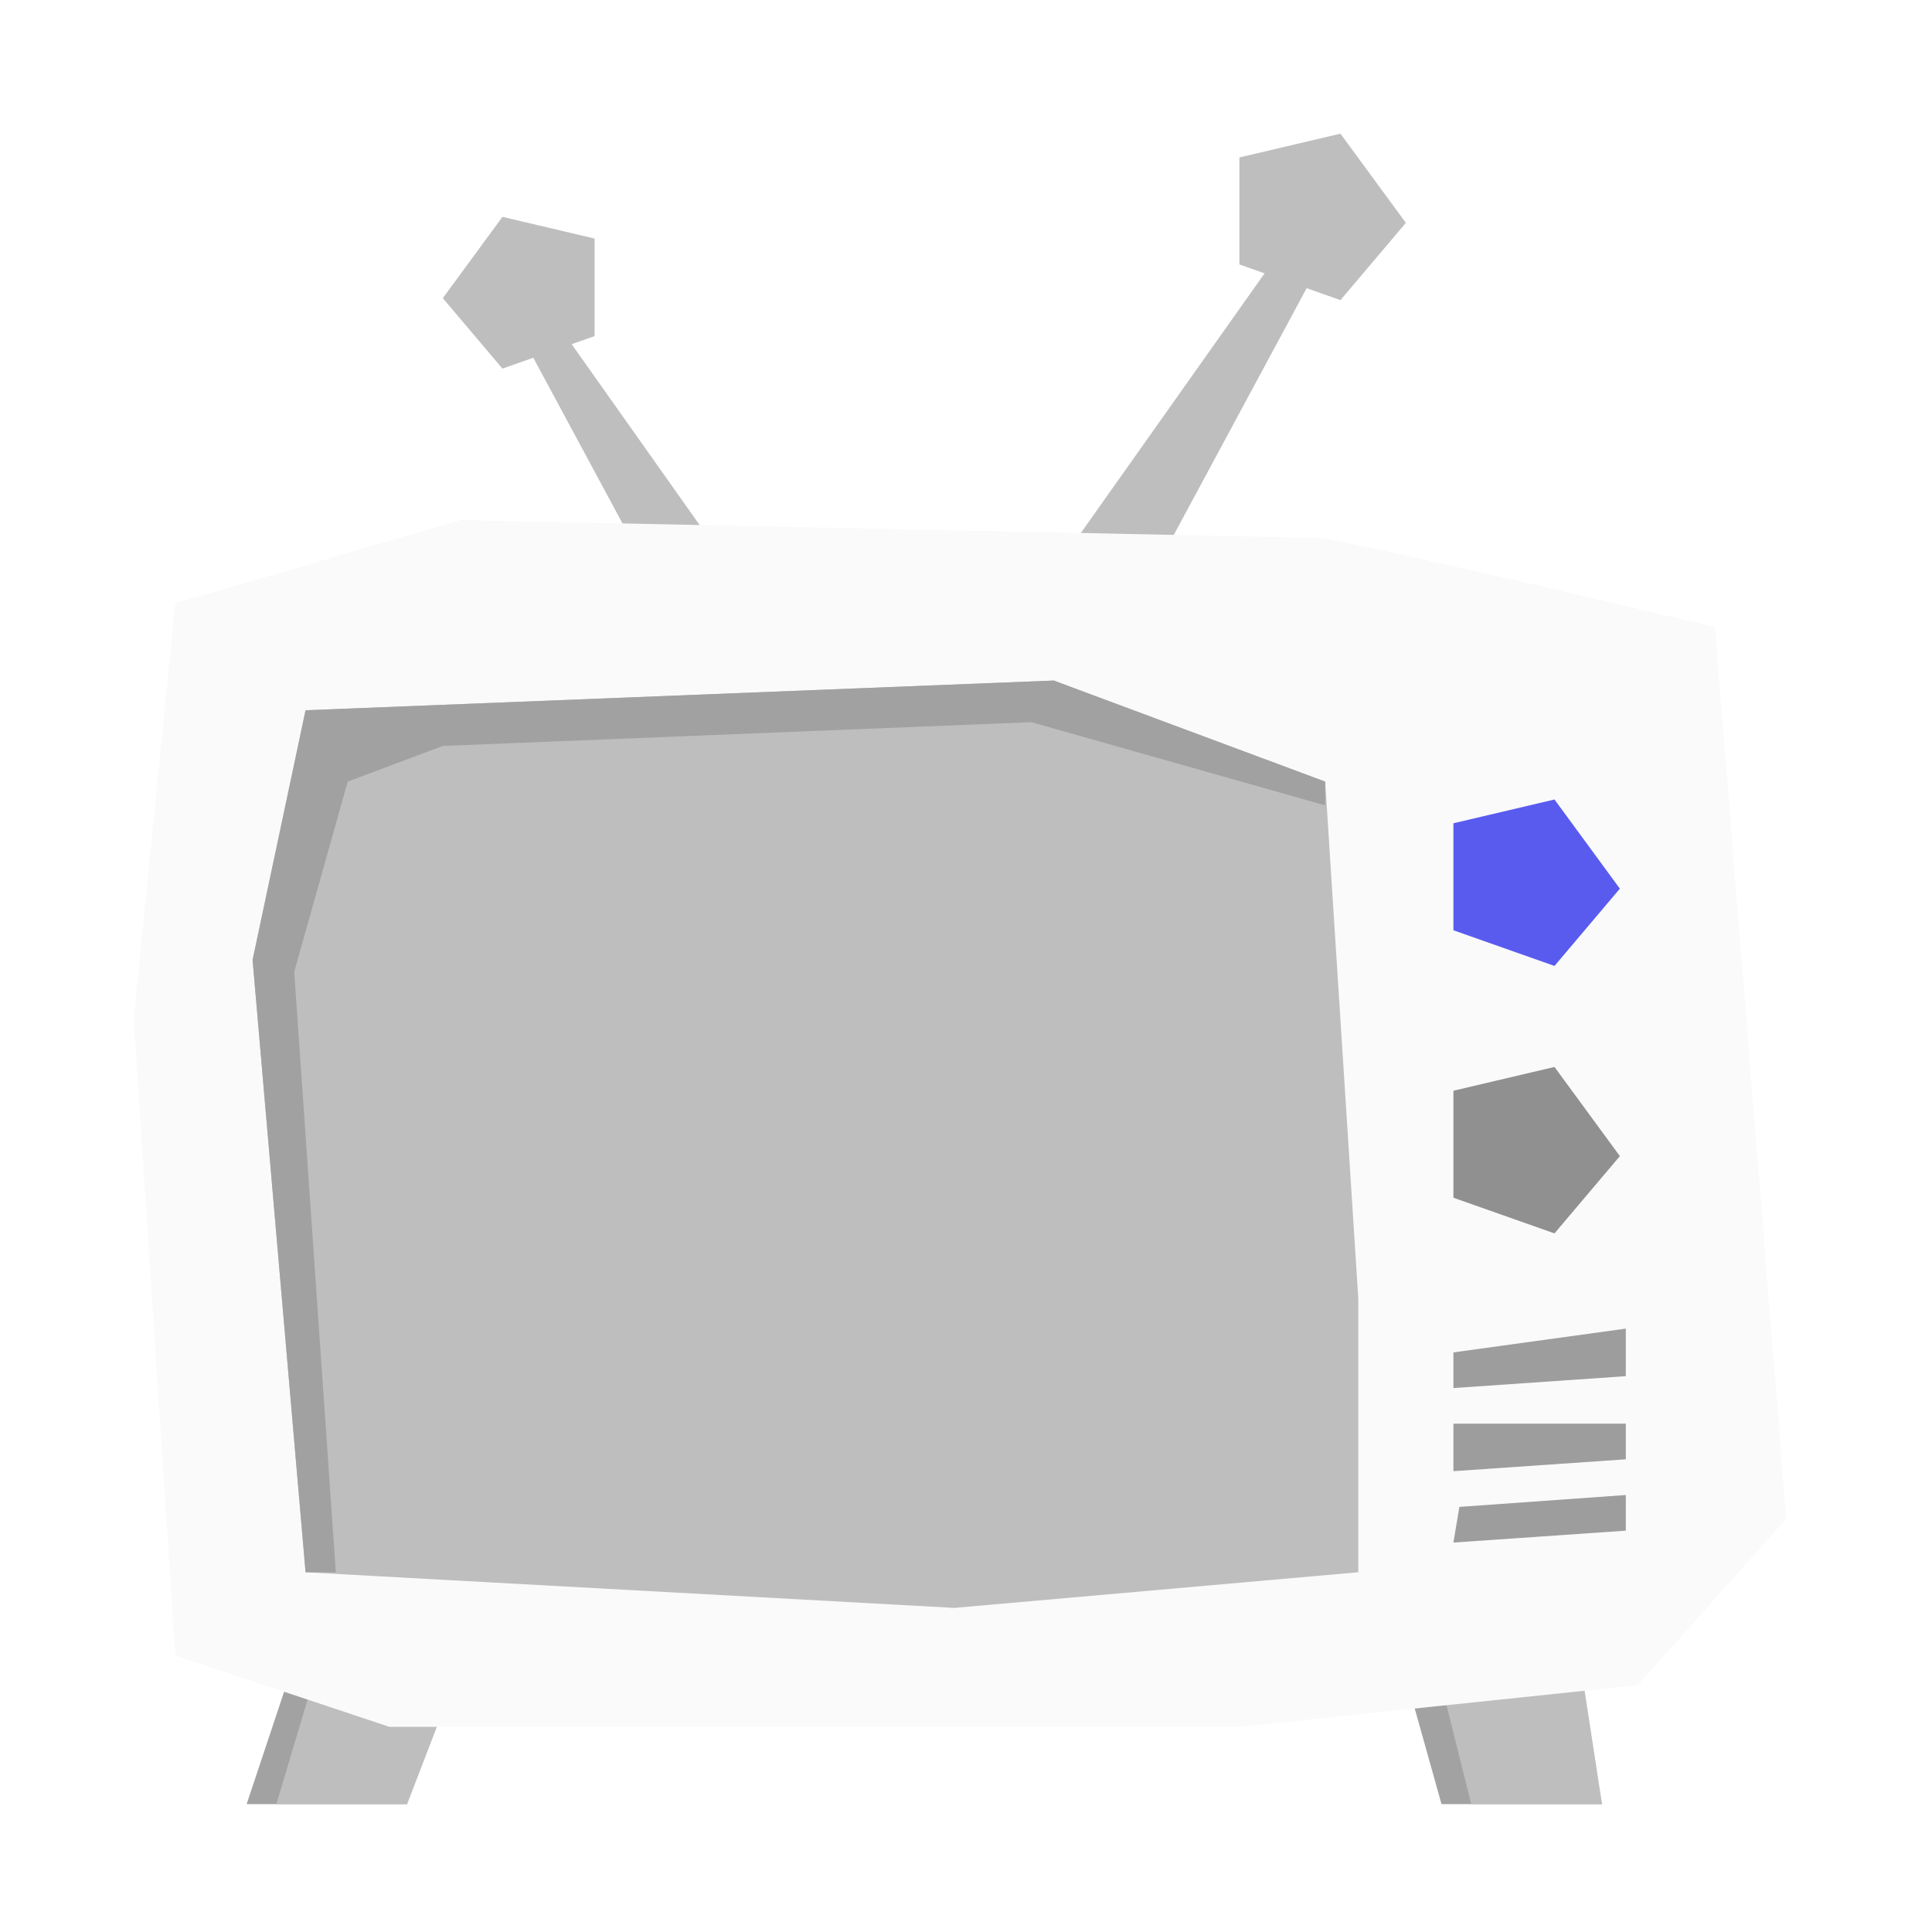
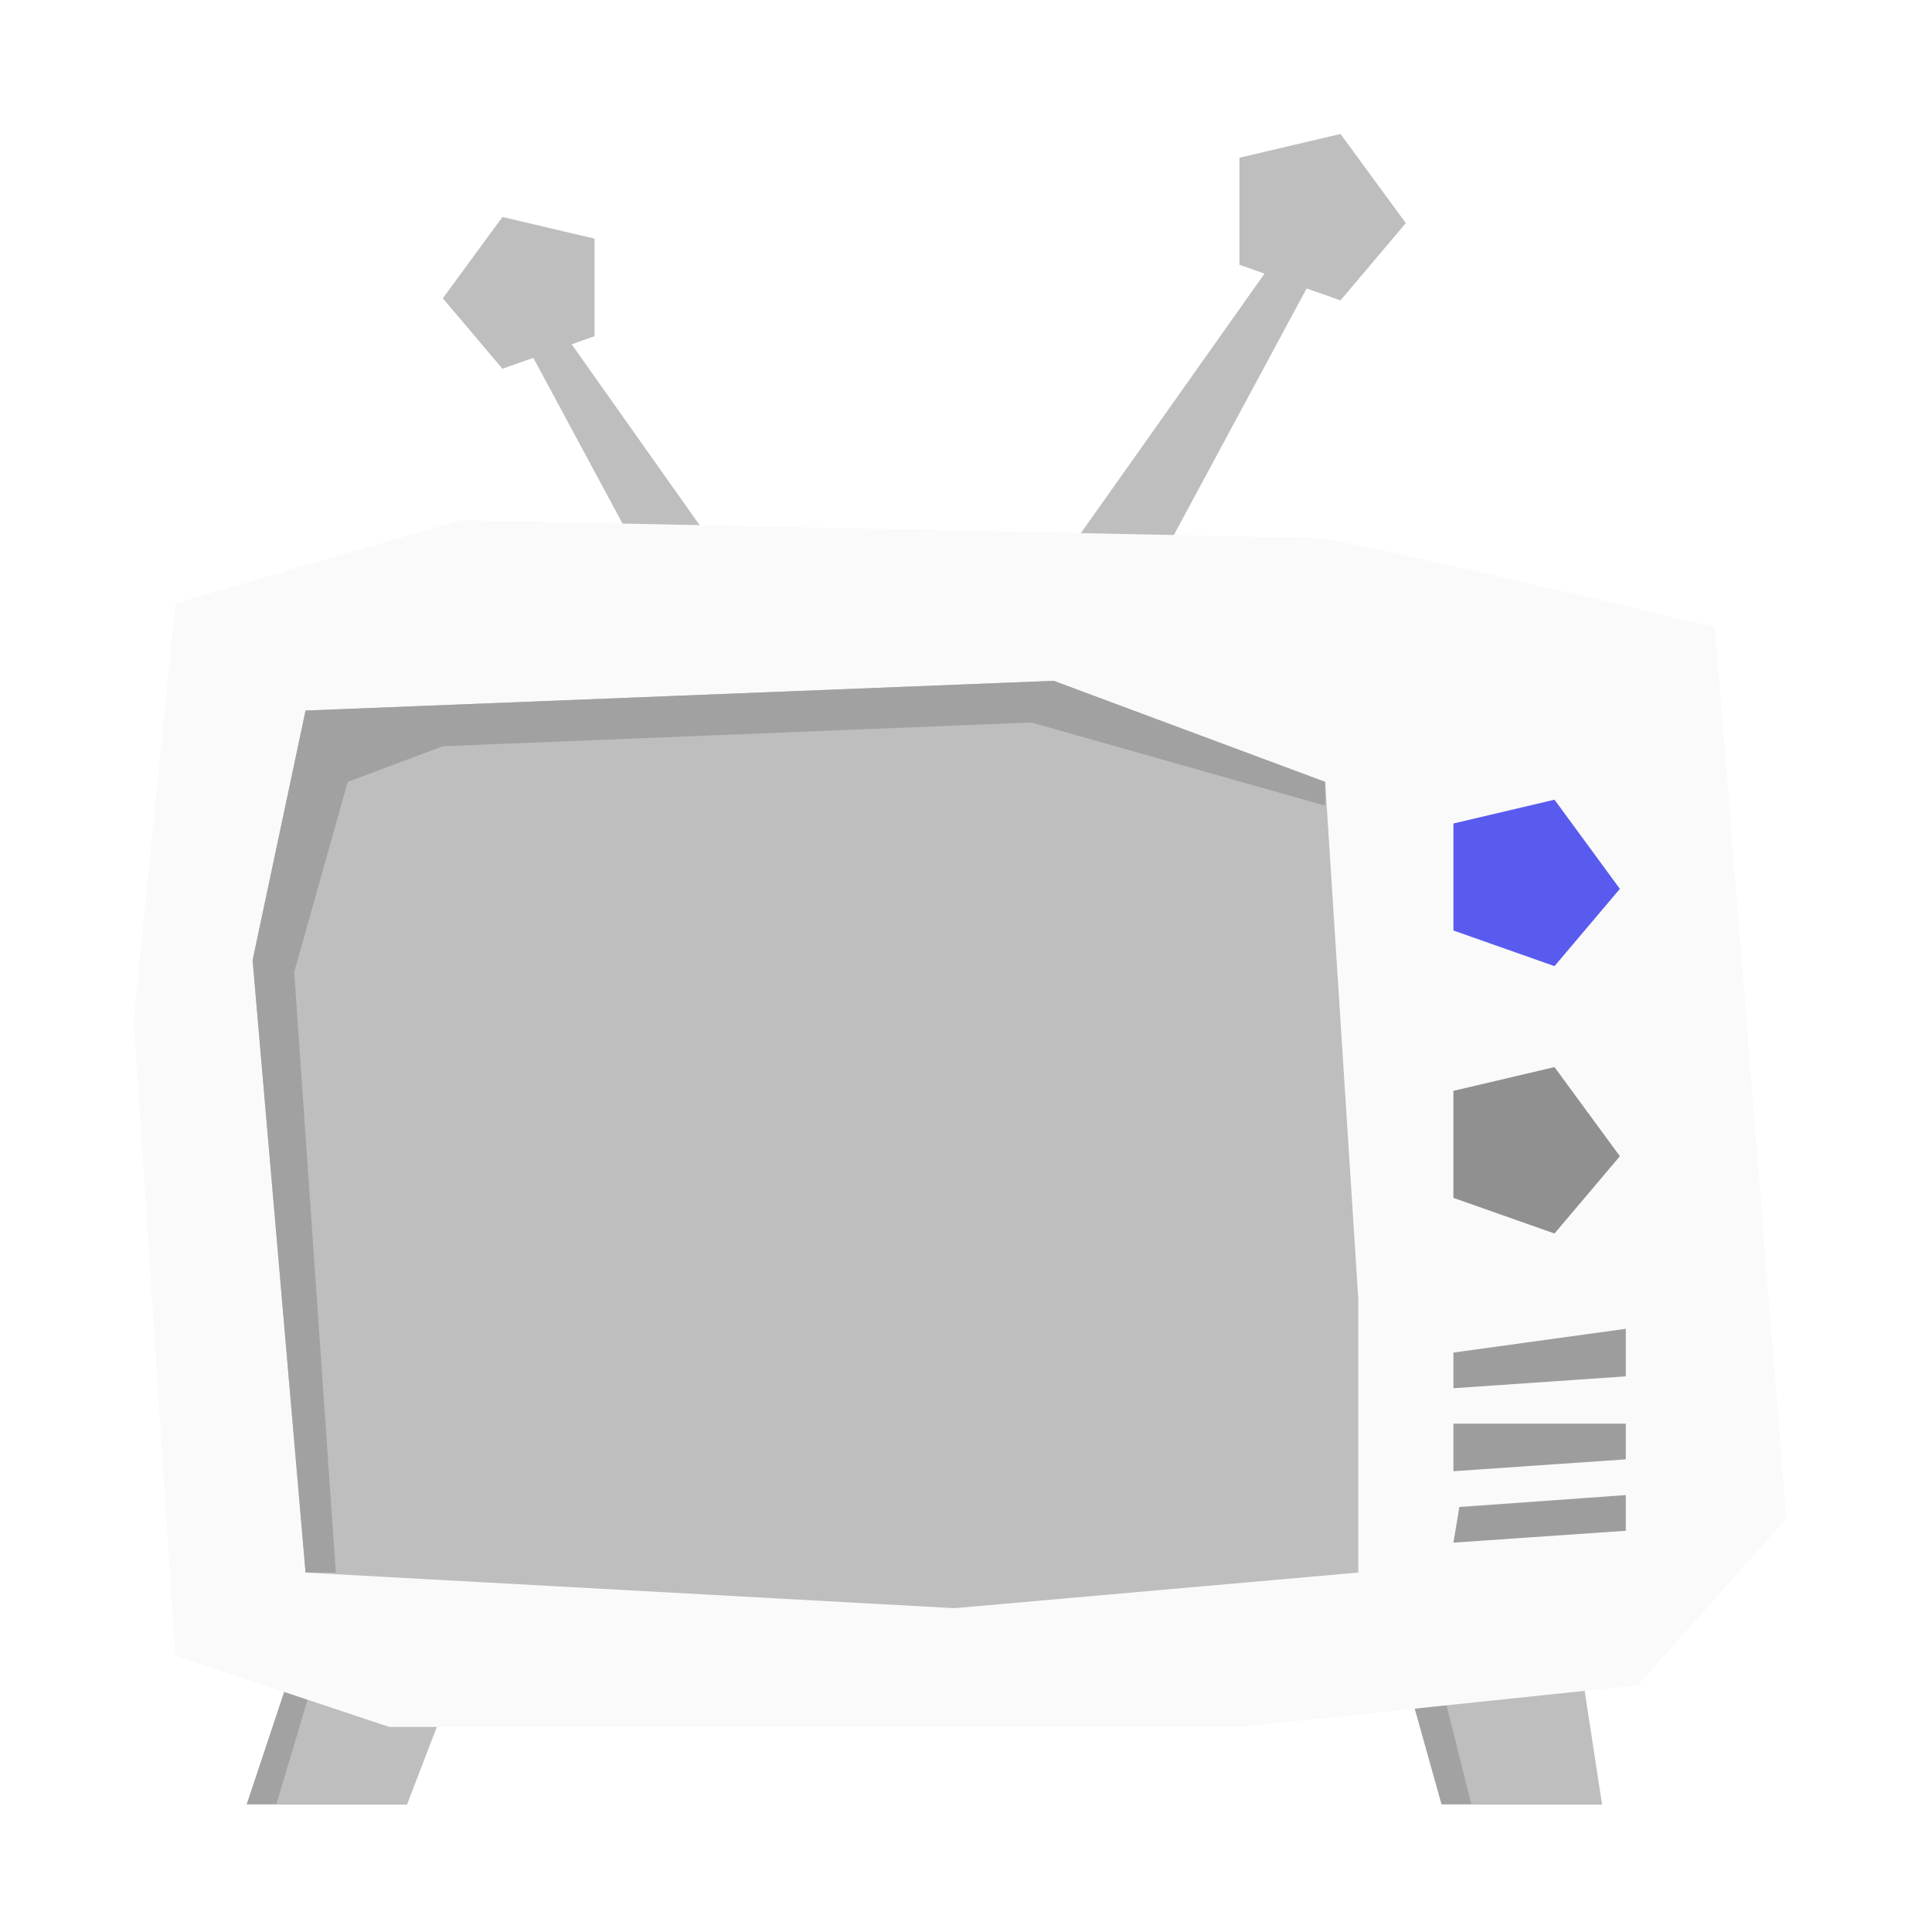
- <svg xmlns="http://www.w3.org/2000/svg" width="125" height="125" viewBox="0 0 125 125" fill="none">
-   <path d="M15.958 116.728L19.419 106.344H24.035L26.343 116.728H15.958Z" fill="#A2A2A2" />
-   <path d="M93.266 116.728L90.573 107.113L101.342 106.344L103.65 116.728H93.266Z" fill="#A2A2A2" />
-   <path d="M17.881 116.724L21.215 105.57L30.189 106.724L26.343 116.724H17.881Z" fill="#BEBEBE" />
-   <path d="M95.188 116.724L92.496 105.955L101.941 105.57L103.65 116.724H95.188Z" fill="#BEBEBE" />
-   <path d="M82.496 16.727L64.804 41.727H72.111L85.573 16.727H82.496Z" fill="#BEBEBE" />
-   <path d="M80.189 10.187L86.727 8.648L90.958 14.418L86.727 19.418L80.189 17.11V10.187Z" fill="#BEBEBE" />
-   <path d="M36.365 21.391L52.496 44.185H45.833L33.559 21.391H36.365Z" fill="#BEBEBE" />
-   <path d="M38.469 15.434L32.508 14.031L28.65 19.291L32.508 23.85L38.469 21.746V15.434Z" fill="#BEBEBE" />
-   <path d="M85.189 34.802C86.42 34.802 102.882 38.648 110.959 40.572L115.574 98.264L105.959 109.033L80.189 111.725H25.189L11.343 107.11L8.651 65.956L11.343 39.033L29.805 33.648L85.189 34.802Z" fill="#FAFAFA" />
-   <path d="M87.882 84.031L85.74 50.57L68.177 44.031L19.77 45.954L16.343 62.108L19.77 101.724L61.751 104.031L87.882 101.724V84.031Z" fill="#BEBEBE" />
-   <path d="M16.343 62.108L19.77 101.724H21.728L19.036 62.877L20.766 56.724L22.497 50.57L28.651 48.262L66.728 46.724L85.74 52.108V50.57L68.177 44.031L19.77 45.954L16.343 62.108Z" fill="#A1A1A1" />
-   <path d="M94.036 53.265L100.575 51.727L104.805 57.496L100.575 62.496L94.036 60.188V53.265Z" fill="#595BEF" />
-   <path d="M94.036 70.57L100.575 69.031L104.805 74.8L100.575 79.8L94.036 77.493V70.57Z" fill="#909090" />
-   <path d="M105.19 85.961L94.036 87.499V89.807L105.19 89.038V85.961Z" fill="#9D9D9D" />
-   <path d="M105.19 92.109H94.036V95.186L105.19 94.417V92.109Z" fill="#9D9D9D" />
-   <path d="M105.19 96.727L94.421 97.496L94.036 99.803L105.19 99.034V96.727Z" fill="#9D9D9D" />
+ <svg xmlns="http://www.w3.org/2000/svg" width="56" height="56" viewBox="0 0 56 56" fill="none">
+   <path d="M7.149 52.301L8.7 47.648H10.768L11.802 52.301H7.149Z" fill="#A2A2A2" />
+   <path d="M41.783 52.301L40.577 47.993L45.401 47.648L46.435 52.301H41.783Z" fill="#A2A2A2" />
+   <path d="M8.011 52.294L9.504 47.297L13.525 47.814L11.802 52.294H8.011Z" fill="#BEBEBE" />
+   <path d="M42.645 52.294L41.438 47.469L45.67 47.297L46.435 52.294H42.645Z" fill="#BEBEBE" />
+   <path d="M36.958 7.5L29.032 18.7H32.306L38.337 7.5H36.958Z" fill="#BEBEBE" />
+   <path d="M35.925 4.572L38.854 3.883L40.749 6.467L38.854 8.707L35.925 7.674V4.572Z" fill="#BEBEBE" />
+   <path d="M16.291 9.586L23.518 19.798H20.533L15.035 9.586H16.291Z" fill="#BEBEBE" />
+   <path d="M17.234 6.917L14.563 6.289L12.835 8.646L14.563 10.688L17.234 9.745V6.917Z" fill="#BEBEBE" />
+   <path d="M38.165 15.595C38.716 15.595 46.091 17.318 49.71 18.18L51.777 44.026L47.47 48.85L35.925 50.057H11.285L5.082 47.989L3.876 29.552L5.082 17.49L13.353 15.078L38.165 15.595Z" fill="#FAFAFA" />
+   <path d="M39.371 37.654L38.411 22.664L30.543 19.734L8.857 20.596L7.322 27.833L8.857 45.581L27.664 46.614L39.371 45.581L39.371 37.654Z" fill="#BEBEBE" />
+   <path d="M7.322 27.833L8.857 45.581H9.734L8.528 28.177L9.303 25.421L10.079 22.664L12.836 21.63L29.894 20.941L38.411 23.353V22.664L30.543 19.734L8.857 20.596L7.322 27.833Z" fill="#A1A1A1" />
+   <path d="M42.128 23.869L45.058 23.18L46.953 25.764L45.058 28.004L42.128 26.971V23.869Z" fill="#595BEF" />
+   <path d="M42.128 31.619L45.058 30.93L46.953 33.514L45.058 35.754L42.128 34.721V31.619Z" fill="#909090" />
+   <path d="M47.125 38.516L42.128 39.205V40.239L47.125 39.894V38.516Z" fill="#9D9D9D" />
+   <path d="M47.125 41.266H42.128V42.644L47.125 42.3V41.266Z" fill="#9D9D9D" />
+   <path d="M47.125 43.336L42.301 43.681L42.128 44.714L47.125 44.37V43.336Z" fill="#9D9D9D" />
</svg>
